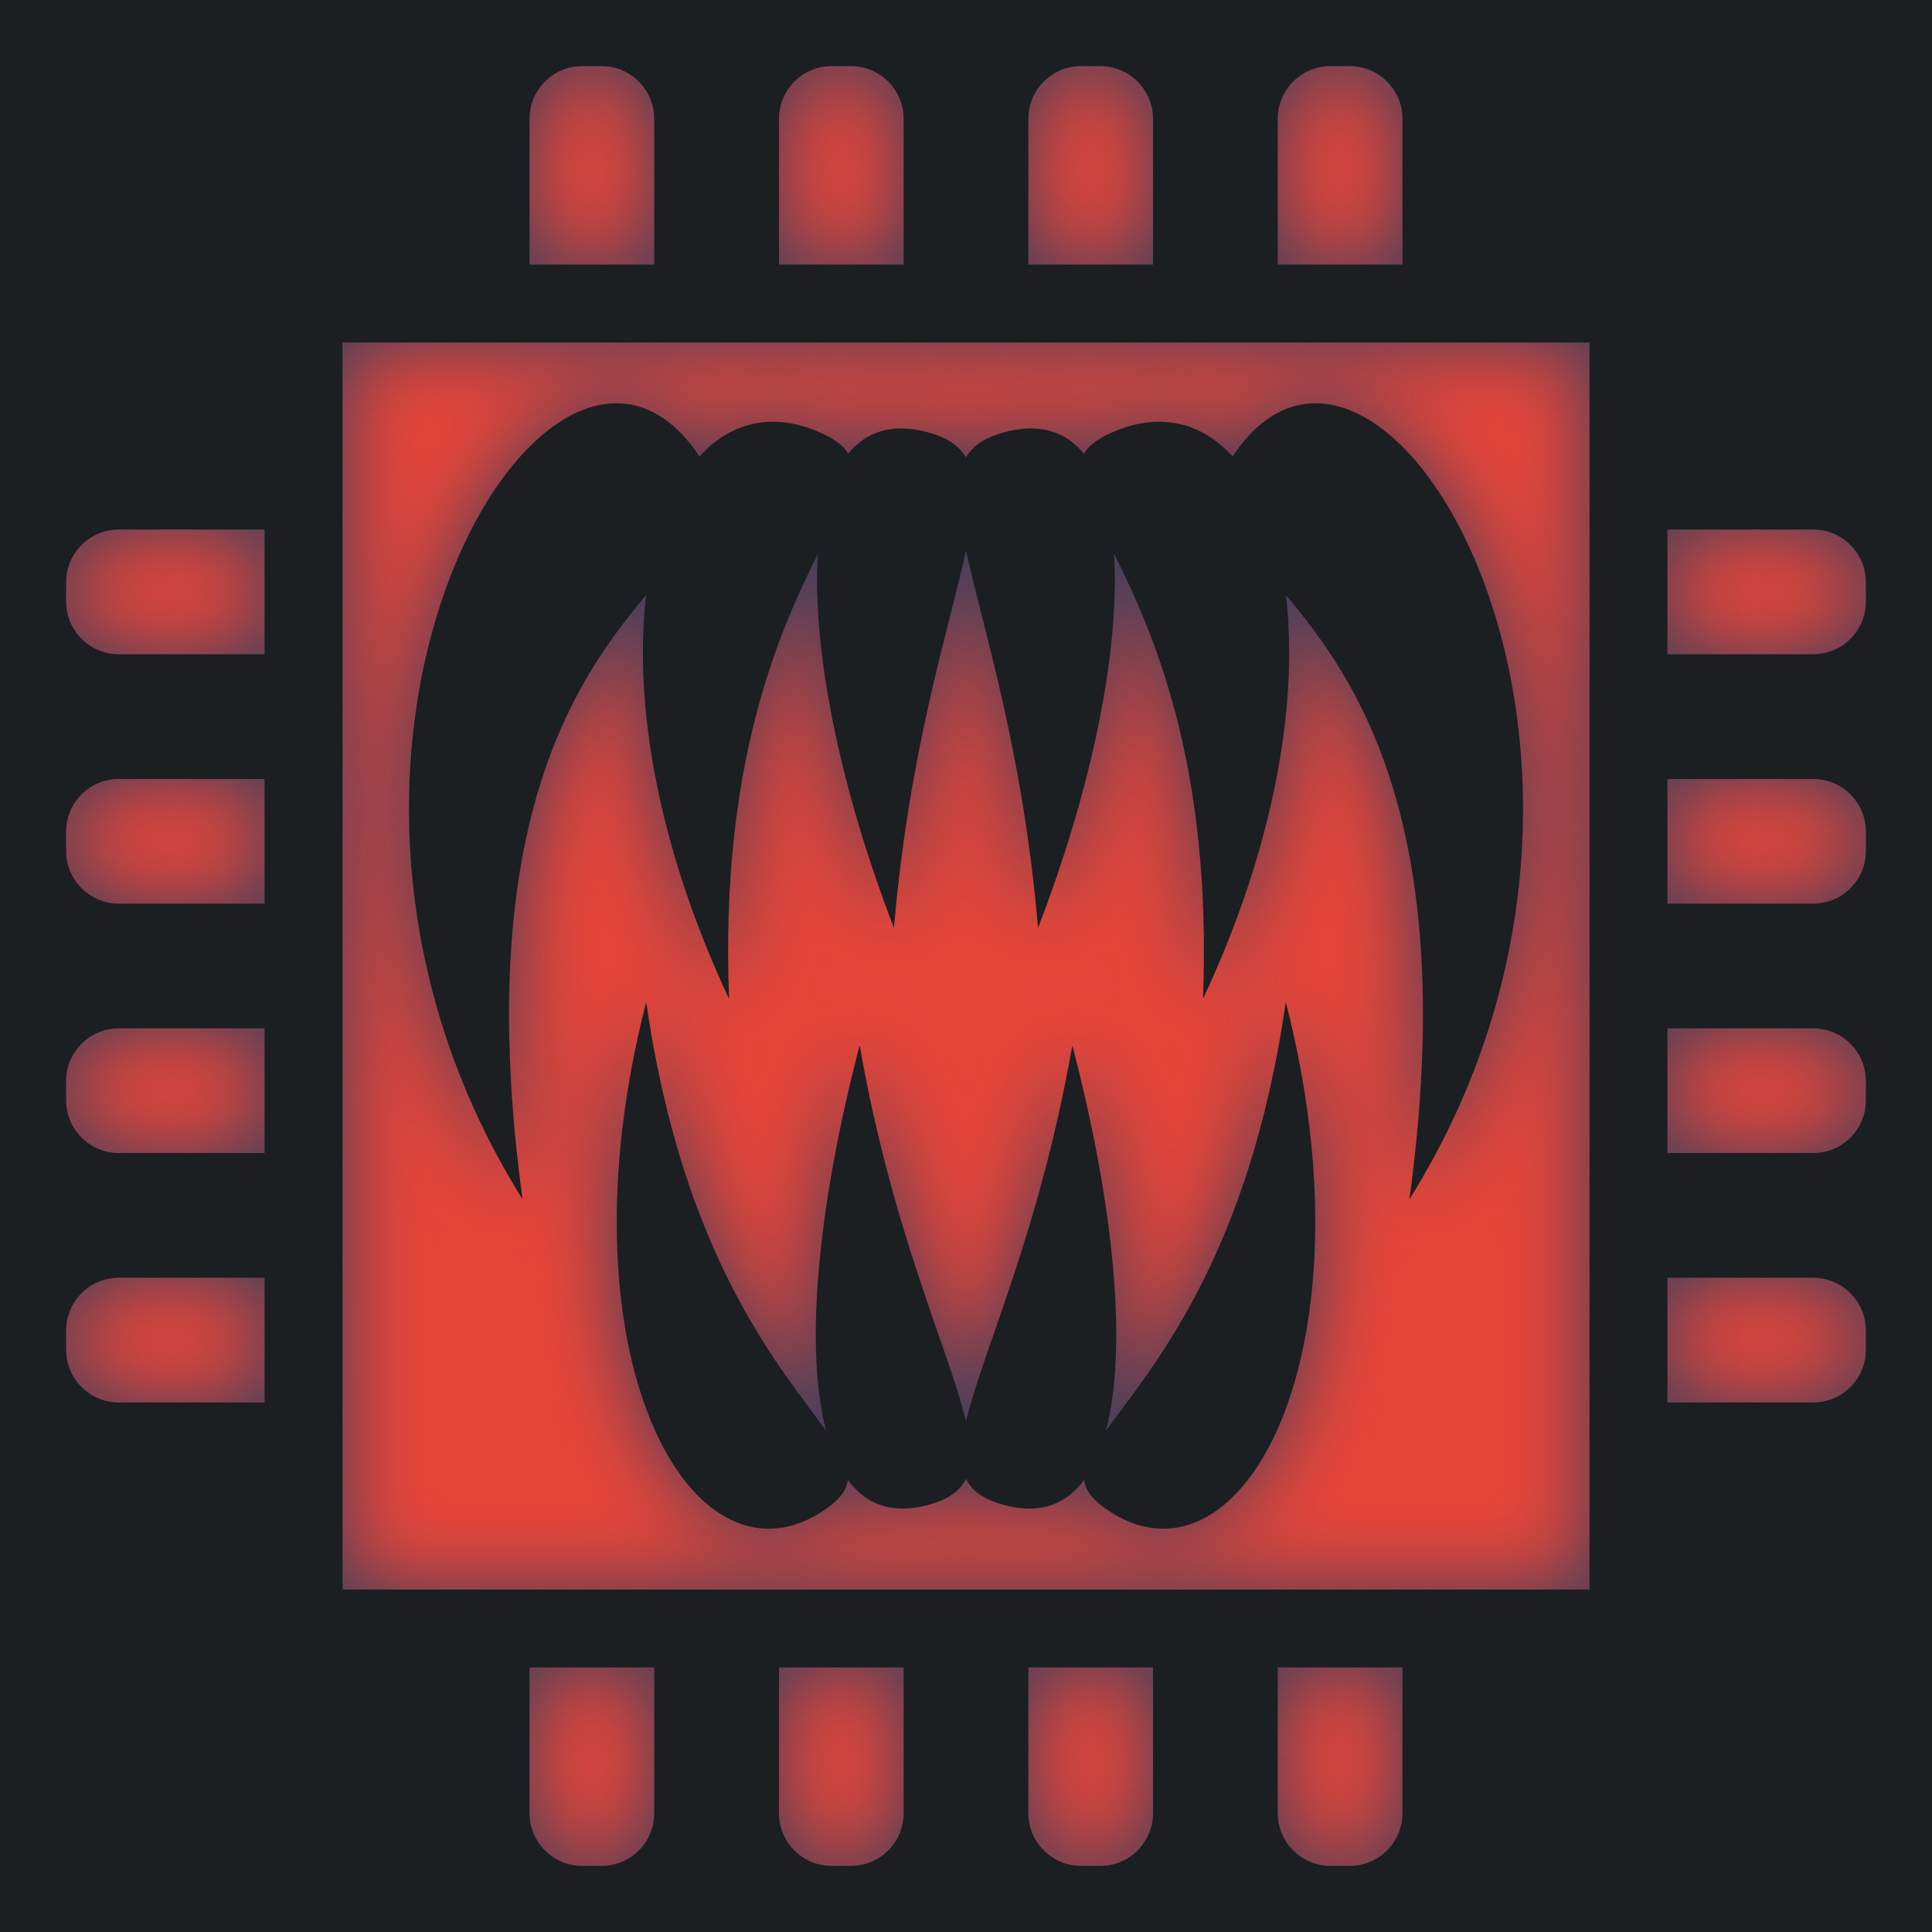
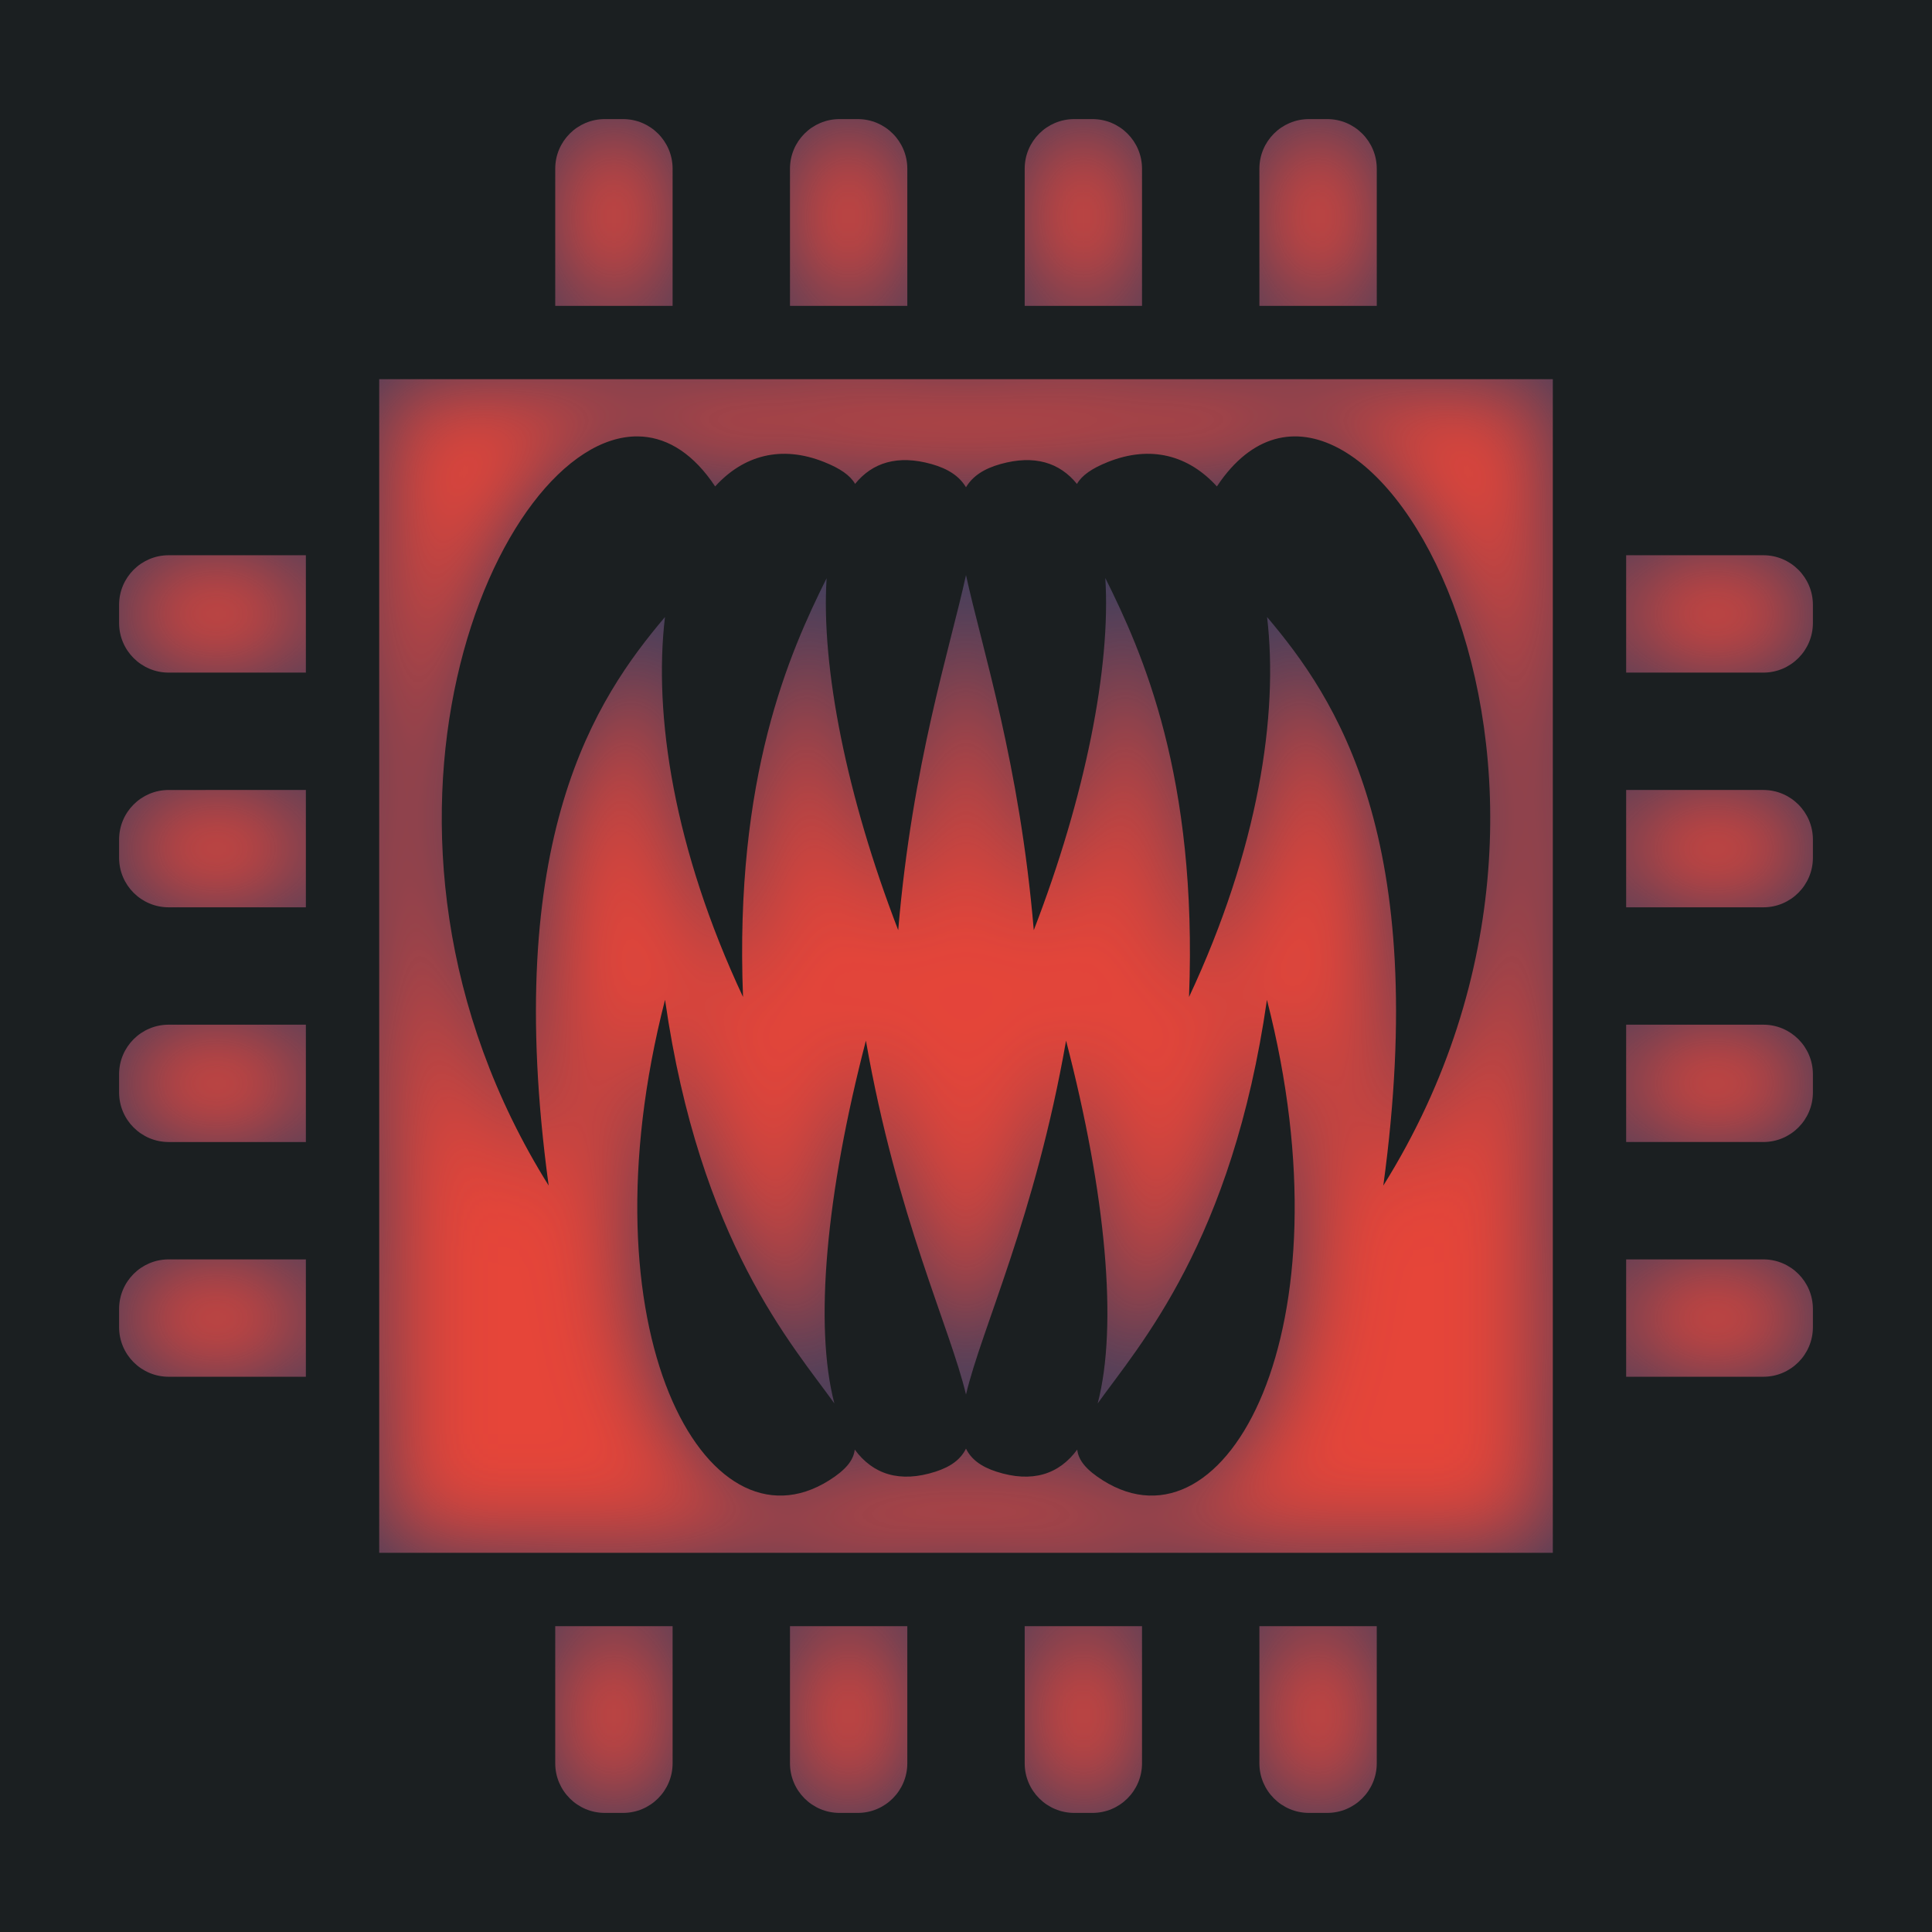
- <svg xmlns="http://www.w3.org/2000/svg" version="1.2" id="Layer_1" x="0px" y="0px" viewBox="-421 153 512 512" xml:space="preserve" width="512" height="512">
-   <defs id="defs7">
-     <filter style="color-interpolation-filters:sRGB;" id="filter980" x="-0.192" y="-0.155" width="1.374" height="1.301">
-       <feFlood flood-opacity="1" flood-color="rgb(58,63,94)" result="flood" id="feFlood970" />
-       <feComposite in="flood" in2="SourceGraphic" operator="out" result="composite1" id="feComposite972" />
-       <feGaussianBlur in="composite1" stdDeviation="15" result="blur" id="feGaussianBlur974" />
-       <feOffset dx="0" dy="0" result="offset" id="feOffset976" />
-       <feComposite in="offset" in2="SourceGraphic" operator="atop" result="composite2" id="feComposite978" />
-     </filter>
-     <filter style="color-interpolation-filters:sRGB;" id="filter1066" x="-0.059" y="-0.048" width="1.119" height="1.096">
-       <feFlood flood-opacity="1" flood-color="rgb(58,63,94)" result="flood" id="feFlood1056" />
-       <feComposite in="flood" in2="SourceGraphic" operator="out" result="composite1" id="feComposite1058" />
-       <feGaussianBlur in="composite1" stdDeviation="9.788" result="blur" id="feGaussianBlur1060" />
-       <feOffset dx="0" dy="0" result="offset" id="feOffset1062" />
-       <feComposite in="offset" in2="SourceGraphic" operator="atop" result="composite2" id="feComposite1064" />
-     </filter>
-     <filter style="color-interpolation-filters:sRGB;" id="filter3800" x="-0.061" y="-0.061" width="1.123" height="1.123">
-       <feFlood flood-opacity="1" flood-color="rgb(58,63,94)" result="flood" id="feFlood3790" />
-       <feComposite in="flood" in2="SourceGraphic" operator="out" result="composite1" id="feComposite3792" />
-       <feGaussianBlur in="composite1" stdDeviation="12.098" result="blur" id="feGaussianBlur3794" />
-       <feOffset dx="0" dy="0" result="offset" id="feOffset3796" />
-       <feComposite in="offset" in2="SourceGraphic" operator="atop" result="composite2" id="feComposite3798" />
-     </filter>
-     <filter style="color-interpolation-filters:sRGB;" id="filter4260" x="-0.057" y="-0.057" width="1.113" height="1.113">
-       <feFlood flood-opacity="1" flood-color="rgb(58,63,94)" result="flood" id="feFlood4250" />
-       <feComposite in="flood" in2="SourceGraphic" operator="out" result="composite1" id="feComposite4252" />
-       <feGaussianBlur in="composite1" stdDeviation="12.1" result="blur" id="feGaussianBlur4254" />
-       <feOffset dx="0" dy="0" result="offset" id="feOffset4256" />
-       <feComposite in="offset" in2="SourceGraphic" operator="atop" result="composite2" id="feComposite4258" />
-     </filter>
-     <filter style="color-interpolation-filters:sRGB;" id="filter893" x="-0.099" y="-0.077" width="1.198" height="1.153">
-       <feFlood flood-opacity="1" flood-color="rgb(58,63,94)" result="flood" id="feFlood883" />
-       <feComposite in="flood" in2="SourceGraphic" operator="out" result="composite1" id="feComposite885" />
-       <feGaussianBlur in="composite1" stdDeviation="15" result="blur" id="feGaussianBlur887" />
-       <feOffset dx="0" dy="0" result="offset" id="feOffset889" />
-       <feComposite in="offset" in2="SourceGraphic" operator="atop" result="composite2" id="feComposite891" />
-     </filter>
-     <filter style="color-interpolation-filters:sRGB;" id="filter893-7" x="-0.16" y="-0.161" width="1.312" height="1.314">
-       <feFlood flood-opacity="1" flood-color="rgb(58,63,94)" result="flood" id="feFlood883-7" />
-       <feComposite in="flood" in2="SourceGraphic" operator="out" result="composite1" id="feComposite885-5" />
-       <feGaussianBlur in="composite1" stdDeviation="15" result="blur" id="feGaussianBlur887-4" />
-       <feOffset dx="0" dy="0" result="offset" id="feOffset889-8" />
-       <feComposite in="offset" in2="SourceGraphic" operator="atop" result="composite2" id="feComposite891-1" />
-     </filter>
-     <filter style="color-interpolation-filters:sRGB;" id="filter937" x="-0.075" y="-0.075" width="1.149" height="1.15">
-       <feFlood flood-opacity="1" flood-color="rgb(58,63,94)" result="flood" id="feFlood927" />
-       <feComposite in="flood" in2="SourceGraphic" operator="out" result="composite1" id="feComposite929" />
-       <feGaussianBlur in="composite1" stdDeviation="14.772" result="blur" id="feGaussianBlur931" />
-       <feOffset dx="0" dy="0" result="offset" id="feOffset933" />
-       <feComposite in="offset" in2="SourceGraphic" operator="atop" result="composite2" id="feComposite935" />
-     </filter>
-     <filter style="color-interpolation-filters:sRGB;" id="filter887" x="-0.161" y="-0.162" width="1.313" height="1.316">
-       <feFlood flood-opacity="1" flood-color="rgb(58,63,94)" result="flood" id="feFlood877" />
-       <feComposite in="flood" in2="SourceGraphic" operator="out" result="composite1" id="feComposite879" />
-       <feGaussianBlur in="composite1" stdDeviation="15" result="blur" id="feGaussianBlur881" />
-       <feOffset dx="0" dy="0" result="offset" id="feOffset883" />
-       <feComposite in="offset" in2="SourceGraphic" operator="atop" result="composite2" id="feComposite885-2" />
-     </filter>
-     <filter style="color-interpolation-filters:sRGB;" id="filter937-8" x="-0.059" y="-0.06" width="1.119" height="1.12">
-       <feFlood flood-opacity="1" flood-color="rgb(58,63,94)" result="flood" id="feFlood927-9" />
-       <feComposite in="flood" in2="SourceGraphic" operator="out" result="composite1" id="feComposite929-3" />
-       <feGaussianBlur in="composite1" stdDeviation="11.723" result="blur" id="feGaussianBlur931-6" />
-       <feOffset dx="0" dy="0" result="offset" id="feOffset933-8" />
-       <feComposite in="offset" in2="SourceGraphic" operator="atop" result="composite2" id="feComposite935-0" />
-     </filter>
-     <filter style="color-interpolation-filters:sRGB;" id="filter893-1" x="-0.162" y="-0.161" width="1.315" height="1.314">
-       <feFlood flood-opacity="1" flood-color="rgb(58,63,94)" result="flood" id="feFlood883-0" />
-       <feComposite in="flood" in2="SourceGraphic" operator="out" result="composite1" id="feComposite885-51" />
-       <feGaussianBlur in="composite1" stdDeviation="15" result="blur" id="feGaussianBlur887-1" />
-       <feOffset dx="0" dy="0" result="offset" id="feOffset889-0" />
-       <feComposite in="offset" in2="SourceGraphic" operator="atop" result="composite2" id="feComposite891-8" />
-     </filter>
-     <filter style="color-interpolation-filters:sRGB;" id="filter937-5" x="-0.063" y="-0.063" width="1.127" height="1.126">
-       <feFlood flood-opacity="1" flood-color="rgb(58,63,94)" result="flood" id="feFlood927-0" />
-       <feComposite in="flood" in2="SourceGraphic" operator="out" result="composite1" id="feComposite929-6" />
-       <feGaussianBlur in="composite1" stdDeviation="12.382" result="blur" id="feGaussianBlur931-4" />
-       <feOffset dx="0" dy="0" result="offset" id="feOffset933-6" />
-       <feComposite in="offset" in2="SourceGraphic" operator="atop" result="composite2" id="feComposite935-2" />
-     </filter>
-     <filter style="color-interpolation-filters:sRGB;" id="filter893-8" x="-0.157" y="-0.157" width="1.305" height="1.305">
-       <feFlood flood-opacity="1" flood-color="rgb(58,63,94)" result="flood" id="feFlood883-6" />
-       <feComposite in="flood" in2="SourceGraphic" operator="out" result="composite1" id="feComposite885-28" />
-       <feGaussianBlur in="composite1" stdDeviation="15" result="blur" id="feGaussianBlur887-47" />
-       <feOffset dx="0" dy="0" result="offset" id="feOffset889-2" />
-       <feComposite in="offset" in2="SourceGraphic" operator="atop" result="composite2" id="feComposite891-4" />
-     </filter>
-     <filter style="color-interpolation-filters:sRGB;" id="filter1451" x="-0.074" y="-0.074" width="1.148" height="1.148">
-       <feFlood flood-opacity="1" flood-color="rgb(58,63,94)" result="flood" id="feFlood1441" />
-       <feComposite in="flood" in2="SourceGraphic" operator="out" result="composite1" id="feComposite1443" />
-       <feGaussianBlur in="composite1" stdDeviation="14.95" result="blur" id="feGaussianBlur1445" />
-       <feOffset dx="0" dy="0" result="offset" id="feOffset1447" />
-       <feComposite in="offset" in2="SourceGraphic" operator="atop" result="composite2" id="feComposite1449" />
-     </filter>
-     <filter style="color-interpolation-filters:sRGB;" id="filter893-6" x="-0.19" y="-0.16" width="1.37" height="1.312">
-       <feFlood flood-opacity="1" flood-color="rgb(58,63,94)" result="flood" id="feFlood883-2" />
-       <feComposite in="flood" in2="SourceGraphic" operator="out" result="composite1" id="feComposite885-9" />
-       <feGaussianBlur in="composite1" stdDeviation="15" result="blur" id="feGaussianBlur887-9" />
-       <feOffset dx="0" dy="0" result="offset" id="feOffset889-08" />
-       <feComposite in="offset" in2="SourceGraphic" operator="atop" result="composite2" id="feComposite891-13" />
-     </filter>
-     <filter style="color-interpolation-filters:sRGB;" id="filter937-1" x="-0.057" y="-0.048" width="1.114" height="1.096">
-       <feFlood flood-opacity="1" flood-color="rgb(58,63,94)" result="flood" id="feFlood927-1" />
-       <feComposite in="flood" in2="SourceGraphic" operator="out" result="composite1" id="feComposite929-0" />
-       <feGaussianBlur in="composite1" stdDeviation="9.472" result="blur" id="feGaussianBlur931-3" />
-       <feOffset dx="0" dy="0" result="offset" id="feOffset933-4" />
-       <feComposite in="offset" in2="SourceGraphic" operator="atop" result="composite2" id="feComposite935-03" />
-     </filter>
-     <filter style="color-interpolation-filters:sRGB;" id="filter893-19" x="-0.161" y="-0.159" width="1.313" height="1.31">
-       <feFlood flood-opacity="1" flood-color="rgb(58,63,94)" result="flood" id="feFlood883-69" />
-       <feComposite in="flood" in2="SourceGraphic" operator="out" result="composite1" id="feComposite885-3" />
-       <feGaussianBlur in="composite1" stdDeviation="15" result="blur" id="feGaussianBlur887-3" />
-       <feOffset dx="0" dy="0" result="offset" id="feOffset889-80" />
-       <feComposite in="offset" in2="SourceGraphic" operator="atop" result="composite2" id="feComposite891-5" />
-     </filter>
-     <filter style="color-interpolation-filters:sRGB;" id="filter1027" x="-0.06" y="-0.059" width="1.119" height="1.118">
-       <feFlood flood-opacity="1" flood-color="rgb(58,63,94)" result="flood" id="feFlood1017" />
-       <feComposite in="flood" in2="SourceGraphic" operator="out" result="composite1" id="feComposite1019" />
-       <feGaussianBlur in="composite1" stdDeviation="11.723" result="blur" id="feGaussianBlur1021" />
-       <feOffset dx="0" dy="0" result="offset" id="feOffset1023" />
-       <feComposite in="offset" in2="SourceGraphic" operator="atop" result="composite2" id="feComposite1025" />
+ <svg xmlns="http://www.w3.org/2000/svg" version="1.2" id="Layer_1" x="0px" y="0px" viewBox="0 0 512 512" xml:space="preserve" width="512" height="512">
+   <defs id="defs1">
+     <filter style="color-interpolation-filters:sRGB;" id="filter2" x="-0.07" y="-0.07" width="1.141" height="1.141">
+       <feFlood result="flood" in="SourceGraphic" flood-opacity="1" flood-color="rgb(58,63,94)" id="feFlood1" />
+       <feGaussianBlur result="blur" in="SourceGraphic" stdDeviation="15" id="feGaussianBlur1" />
+       <feOffset result="offset" in="blur" dx="0" dy="0" id="feOffset1" />
+       <feComposite result="comp1" operator="out" in="flood" in2="offset" id="feComposite1" />
+       <feComposite result="comp2" operator="atop" in="comp1" in2="SourceGraphic" id="feComposite2" />
    </filter>
  </defs>
-   <g id="g439" transform="translate(-421,153)" style="fill:#1b1f21;fill-opacity:1">
-     <g id="g8" style="fill:#1b1f21;fill-opacity:1">
- </g>
-     <g id="g10" style="fill:#1b1f21;fill-opacity:1">
- </g>
-     <g id="g12" style="fill:#1b1f21;fill-opacity:1">
- </g>
-     <g id="g14" style="fill:#1b1f21;fill-opacity:1">
- </g>
-     <g id="g16" style="fill:#1b1f21;fill-opacity:1">
- </g>
-     <g id="g18" style="fill:#1b1f21;fill-opacity:1">
- </g>
-     <g id="g20" style="fill:#1b1f21;fill-opacity:1">
- </g>
-     <g id="g22" style="fill:#1b1f21;fill-opacity:1">
- </g>
-     <g id="g24" style="fill:#1b1f21;fill-opacity:1">
- </g>
-     <g id="g26" style="fill:#1b1f21;fill-opacity:1">
- </g>
-     <g id="g28" style="fill:#1b1f21;fill-opacity:1">
- </g>
-     <g id="g30" style="fill:#1b1f21;fill-opacity:1">
- </g>
-     <g id="g32" style="fill:#1b1f21;fill-opacity:1">
- </g>
-     <g id="g34" style="fill:#1b1f21;fill-opacity:1">
- </g>
-     <g id="g36" style="fill:#1b1f21;fill-opacity:1">
- </g>
-     <g id="g1182" transform="translate(131.2651,78.46136)" style="fill:#1b1f21;fill-opacity:1">
-       <g id="g14-6" style="fill:#1b1f21;fill-opacity:1">
- </g>
-       <g id="g16-7" style="fill:#1b1f21;fill-opacity:1">
- </g>
-       <g id="g18-5" style="fill:#1b1f21;fill-opacity:1">
- </g>
-       <g id="g20-3" style="fill:#1b1f21;fill-opacity:1">
- </g>
-       <g id="g22-5" style="fill:#1b1f21;fill-opacity:1">
- </g>
-       <g id="g24-6" style="fill:#1b1f21;fill-opacity:1">
- </g>
-       <g id="g26-2" style="fill:#1b1f21;fill-opacity:1">
- </g>
-       <g id="g28-9" style="fill:#1b1f21;fill-opacity:1">
- </g>
-       <g id="g30-1" style="fill:#1b1f21;fill-opacity:1">
- </g>
-       <g id="g32-27" style="fill:#1b1f21;fill-opacity:1">
- </g>
-       <g id="g34-09" style="fill:#1b1f21;fill-opacity:1">
- </g>
-       <g id="g36-3" style="fill:#1b1f21;fill-opacity:1">
- </g>
-       <g id="g38" style="fill:#1b1f21;fill-opacity:1">
- </g>
-       <g id="g40" style="fill:#1b1f21;fill-opacity:1">
- </g>
-       <g id="g42" style="fill:#1b1f21;fill-opacity:1">
- </g>
-       <g id="g541" transform="translate(26.04745,-8.002671)" style="fill:#1b1f21;fill-opacity:1">
-         <g id="g20-6" style="fill:#1b1f21;fill-opacity:1">
- </g>
-         <g id="g22-7" style="fill:#1b1f21;fill-opacity:1">
- </g>
-         <g id="g24-5" style="fill:#1b1f21;fill-opacity:1">
- </g>
-         <g id="g26-3" style="fill:#1b1f21;fill-opacity:1">
- </g>
-         <g id="g28-5" style="fill:#1b1f21;fill-opacity:1">
- </g>
-         <g id="g30-6" style="fill:#1b1f21;fill-opacity:1">
- </g>
-         <g id="g32-2" style="fill:#1b1f21;fill-opacity:1">
- </g>
-         <g id="g34-9" style="fill:#1b1f21;fill-opacity:1">
- </g>
-         <g id="g36-1" style="fill:#1b1f21;fill-opacity:1">
- </g>
-         <g id="g38-2" style="fill:#1b1f21;fill-opacity:1">
- </g>
-         <g id="g40-7" style="fill:#1b1f21;fill-opacity:1">
- </g>
-         <g id="g42-0" style="fill:#1b1f21;fill-opacity:1">
- </g>
-         <g id="g44" style="fill:#1b1f21;fill-opacity:1">
- </g>
-         <g id="g46" style="fill:#1b1f21;fill-opacity:1">
- </g>
-         <g id="g48" style="fill:#1b1f21;fill-opacity:1">
- </g>
-         <g id="g319" transform="translate(-157.3126,-70.45869)" style="fill:#1b1f21;fill-opacity:1">
-           <g id="g949" style="fill:#1b1f21;fill-opacity:1">
-             <path d="M 0,0 H 512 V 512 H 0 Z" fill="#b90202" fill-opacity="1" id="path902" style="fill:#1b1f21;fill-opacity:1" />
-             <g id="g1524" transform="matrix(0.6529937,0.6509531,-0.6509531,0.6529937,760.9603,405.168)" style="fill:#1b1f21;fill-opacity:1">
-               <g class="" id="g1513" style="fill:#1b1f21;fill-opacity:1" />
-             </g>
-             <g id="g1741" transform="matrix(0.7314895,-0.7251916,0.7251916,0.7314895,174.7217,-127.5294)" style="fill:#1b1f21;fill-opacity:1">
-               <g class="" id="g1730" style="fill:#1b1f21;fill-opacity:1" />
-             </g>
-           </g>
-           <g id="g10-6" style="fill:#1b1f21;fill-opacity:1">
- </g>
-           <g id="g12-7" style="fill:#1b1f21;fill-opacity:1">
- </g>
-           <g id="g14-9" style="fill:#1b1f21;fill-opacity:1">
- </g>
-           <g id="g16-5" style="fill:#1b1f21;fill-opacity:1">
- </g>
-           <g id="g18-3" style="fill:#1b1f21;fill-opacity:1">
- </g>
-           <g id="g20-5" style="fill:#1b1f21;fill-opacity:1">
- </g>
-           <g id="g22-6" style="fill:#1b1f21;fill-opacity:1">
- </g>
-           <g id="g24-2" style="fill:#1b1f21;fill-opacity:1">
- </g>
-           <g id="g26-9" style="fill:#1b1f21;fill-opacity:1">
- </g>
-           <g id="g28-1" style="fill:#1b1f21;fill-opacity:1">
- </g>
-           <g id="g30-2" style="fill:#1b1f21;fill-opacity:1">
- </g>
-           <g id="g32-7" style="fill:#1b1f21;fill-opacity:1">
- </g>
-           <g id="g34-0" style="fill:#1b1f21;fill-opacity:1">
- </g>
-           <g id="g36-9" style="fill:#1b1f21;fill-opacity:1">
- </g>
-           <g id="g38-3" style="fill:#1b1f21;fill-opacity:1">
- </g>
-         </g>
-       </g>
-     </g>
-     <g id="g1551" transform="matrix(0.5122272,0,0,0.5122272,124.8544,126.0789)" style="fill:#1b1f21;fill-opacity:1">
-       <g id="g1478" style="fill:#1b1f21;fill-opacity:1">
-         <g id="g1476" style="fill:#1b1f21;fill-opacity:1">
- 		
- 	</g>
-       </g>
-       <g id="g1484" style="fill:#1b1f21;fill-opacity:1">
-         <g id="g1482" style="fill:#1b1f21;fill-opacity:1">
- 		
- 	</g>
-       </g>
-       <g id="g1490" style="fill:#1b1f21;fill-opacity:1">
-         <g id="g1488" style="fill:#1b1f21;fill-opacity:1">
- 		
- 	</g>
-       </g>
-       <g id="g1492" style="fill:#1b1f21;fill-opacity:1">
- </g>
-       <g id="g1494" style="fill:#1b1f21;fill-opacity:1">
- </g>
-       <g id="g1496" style="fill:#1b1f21;fill-opacity:1">
- </g>
-       <g id="g1498" style="fill:#1b1f21;fill-opacity:1">
- </g>
-       <g id="g1500" style="fill:#1b1f21;fill-opacity:1">
- </g>
-       <g id="g1502" style="fill:#1b1f21;fill-opacity:1">
- </g>
-       <g id="g1504" style="fill:#1b1f21;fill-opacity:1">
- </g>
-       <g id="g1506" style="fill:#1b1f21;fill-opacity:1">
- </g>
-       <g id="g1508" style="fill:#1b1f21;fill-opacity:1">
- </g>
-       <g id="g1510" style="fill:#1b1f21;fill-opacity:1">
- </g>
-       <g id="g1512" style="fill:#1b1f21;fill-opacity:1">
- </g>
-       <g id="g1514" style="fill:#1b1f21;fill-opacity:1">
- </g>
-       <g id="g1516" style="fill:#1b1f21;fill-opacity:1">
- </g>
-       <g id="g1518" style="fill:#1b1f21;fill-opacity:1">
- </g>
-       <g id="g1520" style="fill:#1b1f21;fill-opacity:1">
- </g>
-     </g>
-   </g>
-   <g id="g2623" transform="matrix(0.3880947,0,0,0.3880947,-267.3774,341.8404)" />
-   <g id="g366" transform="matrix(0.6494255,0,0,0.6494255,-256.6911,316.5475)">
-     <g id="g309">
-       <g id="g307">
- 		
- 		
- 		
- 	</g>
-     </g>
-     <g id="g311">
- </g>
-     <g id="g313">
- </g>
-     <g id="g315">
- </g>
-     <g id="g317">
- </g>
-     <g id="g319-3">
- </g>
-     <g id="g321">
- </g>
-     <g id="g323">
- </g>
-     <g id="g325">
- </g>
-     <g id="g327">
- </g>
-     <g id="g329">
- </g>
-     <g id="g331">
- </g>
-     <g id="g333">
- </g>
-     <g id="g335">
- </g>
-     <g id="g337">
- </g>
-     <g id="g339">
- </g>
-   </g>
-   <g id="g314" transform="matrix(0.3554219,0,0,0.3554219,-255.9877,318.0125)">
-     <g id="g249">
-       <g id="g247">
- 		
- 	</g>
-     </g>
-     <g id="g255">
-       <g id="g253">
- 		
- 	</g>
-     </g>
-     <g id="g257">
- </g>
-     <g id="g259">
- </g>
-     <g id="g261">
- </g>
-     <g id="g263">
- </g>
-     <g id="g265">
- </g>
-     <g id="g267">
- </g>
-     <g id="g269">
- </g>
-     <g id="g271">
- </g>
-     <g id="g273">
- </g>
-     <g id="g275">
- </g>
-     <g id="g277">
- </g>
-     <g id="g279">
- </g>
-     <g id="g281">
- </g>
-     <g id="g283">
- </g>
-     <g id="g285">
- </g>
-   </g>
-   <g style="fill:#000000" id="g1111" transform="matrix(3.723832,0,0,3.723832,-258.0958,310.3184)" />
-   <g style="fill:#000000" id="g1846" transform="matrix(0.3894442,0,0,0.3894442,-264.6975,331.6525)">
-     <g id="g1719">
-       <g id="g1717">
- 		
- 	</g>
-     </g>
-     <g id="g1725">
-       <g id="g1723">
- 		
- 	</g>
-     </g>
-     <g id="g1731">
-       <g id="g1729">
- 		
- 	</g>
-     </g>
-     <g id="g1737">
-       <g id="g1735">
- 		
- 	</g>
-     </g>
-     <g id="g1743">
-       <g id="g1741-6">
- 		
- 	</g>
-     </g>
-     <g id="g1749">
-       <g id="g1747">
- 		
- 	</g>
-     </g>
-     <g id="g1755">
-       <g id="g1753">
- 		
- 	</g>
-     </g>
-     <g id="g1761">
-       <g id="g1759">
- 		
- 	</g>
-     </g>
-     <g id="g1767">
-       <g id="g1765">
- 		
- 	</g>
-     </g>
-     <g id="g1773">
-       <g id="g1771">
- 		
- 	</g>
-     </g>
-     <g id="g1779">
-       <g id="g1777">
- 		
- 	</g>
-     </g>
-     <g id="g1785">
-       <g id="g1783">
- 		
- 	</g>
-     </g>
-     <g id="g1791">
-       <g id="g1789">
- 		
- 	</g>
-     </g>
-     <g id="g1797">
-       <g id="g1795">
- 		
- 	</g>
-     </g>
-   </g>
-   <style type="text/css" id="style4077">
- 	.st0{fill:#000000;}
- </style>
-   <g id="g4113" transform="matrix(0.9315556,0,0,0.9315556,-403.4782,170.5218)" style="fill:#e64539;fill-opacity:1;filter:url(#filter4260)">
-     <path class="st0" d="M 167.314,14.993 C 167.314,6.712 160.603,0 152.332,0 h -5.514 c -8.27,0 -14.982,6.712 -14.982,14.993 V 56.46 h 35.478 z" id="path4079" style="fill:#e64539;fill-opacity:1" />
-     <path class="st0" d="M 238.261,14.993 C 238.261,6.712 231.549,0 223.279,0 h -5.504 c -8.271,0 -14.982,6.712 -14.982,14.993 V 56.46 h 35.468 V 14.993 Z" id="path4081" style="fill:#e64539;fill-opacity:1" />
-     <path class="st0" d="M 309.207,14.993 C 309.207,6.712 302.496,0 294.225,0 h -5.504 C 280.45,0 273.739,6.712 273.739,14.993 V 56.46 h 35.468 z" id="path4083" style="fill:#e64539;fill-opacity:1" />
-     <path class="st0" d="M 380.164,14.993 C 380.164,6.712 373.452,0 365.182,0 h -5.514 c -8.271,0 -14.982,6.712 -14.982,14.993 V 56.46 h 35.478 V 14.993 Z" id="path4085" style="fill:#e64539;fill-opacity:1" />
-     <path class="st0" d="m 131.836,497.007 c 0,8.281 6.712,14.993 14.982,14.993 h 5.514 c 8.27,0 14.982,-6.712 14.982,-14.993 V 455.55 h -35.478 z" id="path4087" style="fill:#e64539;fill-opacity:1" />
-     <path class="st0" d="m 202.793,497.007 c 0,8.281 6.711,14.993 14.982,14.993 h 5.504 c 8.271,0 14.982,-6.712 14.982,-14.993 V 455.55 h -35.468 z" id="path4089" style="fill:#e64539;fill-opacity:1" />
-     <path class="st0" d="m 273.739,497.007 c 0,8.281 6.711,14.993 14.982,14.993 h 5.504 c 8.271,0 14.982,-6.712 14.982,-14.993 V 455.55 h -35.468 z" id="path4091" style="fill:#e64539;fill-opacity:1" />
-     <path class="st0" d="m 344.685,497.007 c 0,8.281 6.712,14.993 14.982,14.993 h 5.514 c 8.27,0 14.982,-6.712 14.982,-14.993 V 455.55 h -35.478 z" id="path4093" style="fill:#e64539;fill-opacity:1" />
-     <path class="st0" d="m 497.017,131.836 h -41.466 v 35.478 h 41.466 c 8.272,0 14.982,-6.711 14.982,-14.992 v -5.494 c 0,-8.281 -6.71,-14.992 -14.982,-14.992 z" id="path4095" style="fill:#e64539;fill-opacity:1" />
-     <path class="st0" d="m 497.017,202.792 h -41.466 v 35.468 h 41.466 c 8.272,0 14.982,-6.712 14.982,-14.982 v -5.493 c 0,-8.281 -6.71,-14.993 -14.982,-14.993 z" id="path4097" style="fill:#e64539;fill-opacity:1" />
-     <path class="st0" d="m 497.017,273.739 h -41.466 v 35.468 h 41.466 c 8.272,0 14.982,-6.712 14.982,-14.993 v -5.493 c 0,-8.271 -6.71,-14.982 -14.982,-14.982 z" id="path4099" style="fill:#e64539;fill-opacity:1" />
-     <path class="st0" d="m 497.017,344.685 h -41.466 v 35.478 h 41.466 c 8.272,0 14.982,-6.712 14.982,-14.993 v -5.493 c 0,-8.28 -6.71,-14.992 -14.982,-14.992 z" id="path4101" style="fill:#e64539;fill-opacity:1" />
-     <path class="st0" d="m 0.001,146.828 v 5.494 c 0,8.281 6.712,14.992 14.982,14.992 H 56.46 V 131.836 H 14.983 c -8.27,0 -14.982,6.711 -14.982,14.992 z" id="path4103" style="fill:#e64539;fill-opacity:1" />
-     <path class="st0" d="m 0.001,217.786 v 5.493 c 0,8.27 6.712,14.982 14.982,14.982 H 56.46 V 202.793 H 14.983 c -8.27,-0.001 -14.982,6.711 -14.982,14.993 z" id="path4105" style="fill:#e64539;fill-opacity:1" />
-     <path class="st0" d="m 0.001,288.722 v 5.493 c 0,8.281 6.712,14.993 14.982,14.993 H 56.46 V 273.74 H 14.983 c -8.27,-0.001 -14.982,6.71 -14.982,14.982 z" id="path4107" style="fill:#e64539;fill-opacity:1" />
-     <path class="st0" d="m 0.001,359.678 v 5.493 c 0,8.281 6.712,14.993 14.982,14.993 H 56.46 V 344.686 H 14.983 c -8.27,-10e-4 -14.982,6.711 -14.982,14.992 z" id="path4109" style="fill:#e64539;fill-opacity:1" />
-     <path id="path4111" style="fill:#e64539;fill-opacity:1" class="st0" d="M 78.627 78.627 L 78.627 433.381 L 433.381 433.381 L 433.381 78.627 L 78.627 78.627 z M 156.773 95.914 L 156.775 95.914 C 164.727 95.988 172.406 100.19 179.022 109.364 C 179.435 109.936 179.821 110.487 180.175 111.039 C 188.755 101.604 200.186 98.497 213.09 103.644 C 218.038 105.617 221.019 107.731 222.477 110.266 C 227.712 103.813 235.338 101.407 245.565 104.273 C 250.702 105.715 254.036 108.012 255.998 111.291 C 257.959 108.008 261.288 105.715 266.431 104.273 C 276.67 101.404 284.306 103.817 289.54 110.286 C 290.995 107.746 293.946 105.622 298.905 103.644 C 311.81 98.497 323.261 101.604 331.841 111.039 C 332.195 110.487 332.581 109.936 332.992 109.364 C 375.339 50.647 461.335 195.658 382.144 322.375 C 396.463 217.196 367.725 175.01 347.008 150.512 C 350.519 180.128 344.348 220.668 323.417 265.366 C 326.023 198.649 309.343 161.242 298.109 138.717 C 299.822 165.694 292.044 204.876 276.488 245.169 C 272.216 194.677 260.876 160.231 255.998 137.836 C 251.119 160.231 239.78 194.68 235.508 245.169 C 219.964 204.907 212.167 165.755 213.864 138.78 C 202.629 161.312 185.994 198.713 188.598 265.366 C 167.667 220.667 161.497 180.128 165.008 150.512 C 144.292 175.011 115.529 217.192 129.85 322.373 C 63.033 215.456 113.832 95.516 156.773 95.914 z M 165.027 266.225 L 165.029 266.225 C 175.555 339.496 203.657 370.656 216.212 388.224 C 210.081 364.844 213.656 324.992 225.744 278.566 C 235.085 331.901 251.265 365.484 255.998 385.542 C 260.73 365.485 276.909 331.906 286.25 278.566 C 298.338 324.992 301.936 364.845 295.804 388.226 C 308.36 370.658 336.443 339.497 346.968 266.227 C 372.633 366.102 334.63 434.897 297.398 411.501 C 292.329 408.315 289.974 405.406 289.626 402.177 C 284.099 409.682 275.996 412.332 265.175 408.84 C 260.464 407.319 257.536 405.041 255.998 401.883 C 254.459 405.04 251.531 407.319 246.821 408.84 C 236 412.332 227.896 409.682 222.37 402.177 C 222.021 405.405 219.666 408.316 214.598 411.501 C 177.366 434.897 139.363 366.1 165.027 266.225 z " />
-   </g>
-   <g class="" style="fill:#000000;fill-opacity:1" id="g6" transform="matrix(0.5575513,0,0,0.5575513,-307.7307,266.2724)" />
-   <g class="" transform="matrix(0,-0.5825368,0.5825368,0,-314.1261,558.1291)" id="g6-2" style="fill:#000000;fill-opacity:1" />
-   <g class="" style="fill:#000000;fill-opacity:1" id="g6-5" transform="matrix(0.5780088,0,0,0.5780088,-311.218,265.6819)" />
-   <style type="text/css" id="style10977">
- 	.st0{fill:#000000;}
- </style>
-   <g id="g10983" transform="matrix(0.5516086,0,0,0.5516086,-306.2118,267.7881)">
- 	
- 	
- </g>
-   <g id="g13693" transform="matrix(1.310549,0,0,1.310549,-313.556,260.444)">
- 	
- 	
- </g>
-   <g class="" style="fill:#ffffff;fill-opacity:1" id="g6-9" transform="matrix(0.6032481,0,0,0.6032481,-319.4315,254.5685)" />
-   <g class="" style="fill:#ffffff;fill-opacity:1" id="g6-6" transform="translate(-509.6833,6.907526)" />
+   <path d="M 0,0 H 512 V 512 H 0 Z" fill="#b90202" fill-opacity="1" id="path902" style="fill:#1b1f21;fill-opacity:1" />
+   <path id="path4079" style="fill:#e64539;fill-opacity:1;filter:url(#filter2)" class="st0" d="m 146.818,-2.9587605e-4 c -8.27,0 -14.982,6.712 -14.982,14.993 v 41.467 h 35.479 V 14.993 c 0,-8.281 -6.712,-14.993 -14.982,-14.993 z m 70.956,0 c -8.271,0 -14.98,6.712 -14.98,14.993 v 41.467 h 35.467 V 14.993 c 0,-8.281 -6.71,-14.993 -14.98,-14.993 z m 70.946,0 c -8.271,0 -14.98,6.712 -14.98,14.993 v 41.467 h 35.467 V 14.993 c 0,-8.281 -6.709,-14.993 -14.98,-14.993 z m 70.948,0 c -8.271,0 -14.982,6.712 -14.982,14.993 v 41.467 h 35.479 V 14.993 c 0,-8.281 -6.713,-14.993 -14.982,-14.993 z M 78.627,78.627 V 433.381 H 433.381 V 78.627 Z m 78.145,17.287 h 0.002 c 7.952,0.074 15.631,4.276 22.247,13.45 0.413,0.572 0.799,1.123 1.153,1.675 8.58,-9.435 20.01,-12.542 32.915,-7.395 4.948,1.973 7.928,4.087 9.387,6.621 5.235,-6.452 12.861,-8.859 23.088,-5.992 5.137,1.441 8.471,3.739 10.433,7.017 1.961,-3.283 5.291,-5.576 10.433,-7.017 10.24,-2.869 17.876,-0.457 23.109,6.013 1.455,-2.541 4.406,-4.664 9.366,-6.642 12.905,-5.147 24.356,-2.04 32.936,7.395 0.353,-0.552 0.739,-1.103 1.151,-1.675 42.347,-58.717 128.343,86.294 49.151,213.011 14.32,-105.179 -14.419,-147.365 -35.135,-171.863 3.51,29.616 -2.66,70.155 -23.591,114.853 2.606,-66.716 -14.074,-104.124 -25.308,-126.649 1.714,26.977 -6.064,66.159 -21.62,106.452 -4.272,-50.492 -15.612,-84.938 -20.49,-107.333 -4.879,22.395 -16.218,56.844 -20.49,107.333 -15.543,-40.262 -23.341,-79.414 -21.643,-106.389 -11.235,22.532 -27.87,59.933 -25.266,126.586 C 167.667,220.667 161.497,180.128 165.008,150.512 144.292,175.011 115.529,217.192 129.85,322.373 63.033,215.456 113.832,95.516 156.773,95.914 Z M 14.982,131.836 c -8.27,0 -14.98,6.712 -14.98,14.993 v 5.493 c 0,8.281 6.71,14.993 14.98,14.993 h 41.478 v -35.479 z m 440.568,0 v 35.479 h 41.467 c 8.272,0 14.98,-6.712 14.98,-14.993 v -5.493 c 0,-8.281 -6.708,-14.993 -14.98,-14.993 z m 0,70.956 v 35.469 h 41.467 c 8.272,0 14.98,-6.713 14.98,-14.982 v -5.493 c 0,-8.281 -6.708,-14.993 -14.98,-14.993 z m -440.568,0.002 c -8.27,-0.001 -14.98,6.711 -14.98,14.993 v 5.493 c 0,8.27 6.71,14.98 14.98,14.98 h 41.478 v -35.467 z m 150.045,63.431 h 0.002 c 10.525,73.27 38.628,104.431 51.183,121.999 -6.132,-23.38 -2.557,-63.232 9.531,-109.658 9.341,53.335 25.521,86.918 30.254,106.976 4.733,-20.057 20.911,-53.637 30.252,-106.976 12.088,46.426 15.686,86.279 9.554,109.66 12.556,-17.568 40.638,-48.729 51.164,-121.999 25.664,99.874 -12.339,168.67 -49.571,145.273 -5.068,-3.185 -7.424,-6.095 -7.772,-9.324 -5.526,7.505 -13.63,10.155 -24.451,6.663 -4.711,-1.521 -7.639,-3.799 -9.177,-6.957 -1.539,3.157 -4.466,5.436 -9.177,6.957 -10.821,3.492 -18.924,0.842 -24.451,-6.663 -0.349,3.228 -2.704,6.139 -7.772,9.324 -37.232,23.396 -75.235,-45.401 -49.571,-145.275 z m -150.045,7.514 c -8.27,-10e-4 -14.98,6.71 -14.98,14.982 v 5.493 c 0,8.281 6.71,14.993 14.98,14.993 h 41.478 v -35.469 z m 440.568,0 v 35.467 h 41.467 c 8.272,0 14.98,-6.712 14.98,-14.993 v -5.493 c 0,-8.271 -6.708,-14.98 -14.98,-14.98 z M 14.982,344.685 c -8.27,-10e-4 -14.98,6.712 -14.98,14.993 v 5.493 c 0,8.281 6.71,14.993 14.98,14.993 h 41.478 v -35.479 z m 440.568,0 v 35.477 h 41.467 c 8.272,0 14.98,-6.712 14.98,-14.993 v -5.493 c 0,-8.28 -6.708,-14.991 -14.98,-14.991 z M 131.836,455.551 v 41.457 c 0,8.281 6.713,14.993 14.982,14.993 h 5.514 c 8.27,0 14.982,-6.712 14.982,-14.993 v -41.457 z m 70.958,0 v 41.457 c 0,8.281 6.709,14.993 14.98,14.993 h 5.506 c 8.271,0 14.98,-6.712 14.98,-14.993 v -41.457 z m 70.946,0 v 41.457 c 0,8.281 6.709,14.993 14.98,14.993 h 5.506 c 8.271,0 14.98,-6.712 14.98,-14.993 v -41.457 z m 70.946,0 v 41.457 c 0,8.281 6.713,14.993 14.982,14.993 h 5.514 c 8.27,0 14.98,-6.712 14.98,-14.993 v -41.457 z" transform="matrix(0.8767182,0,0,0.8767111,31.56015,31.56199)" />
</svg>
